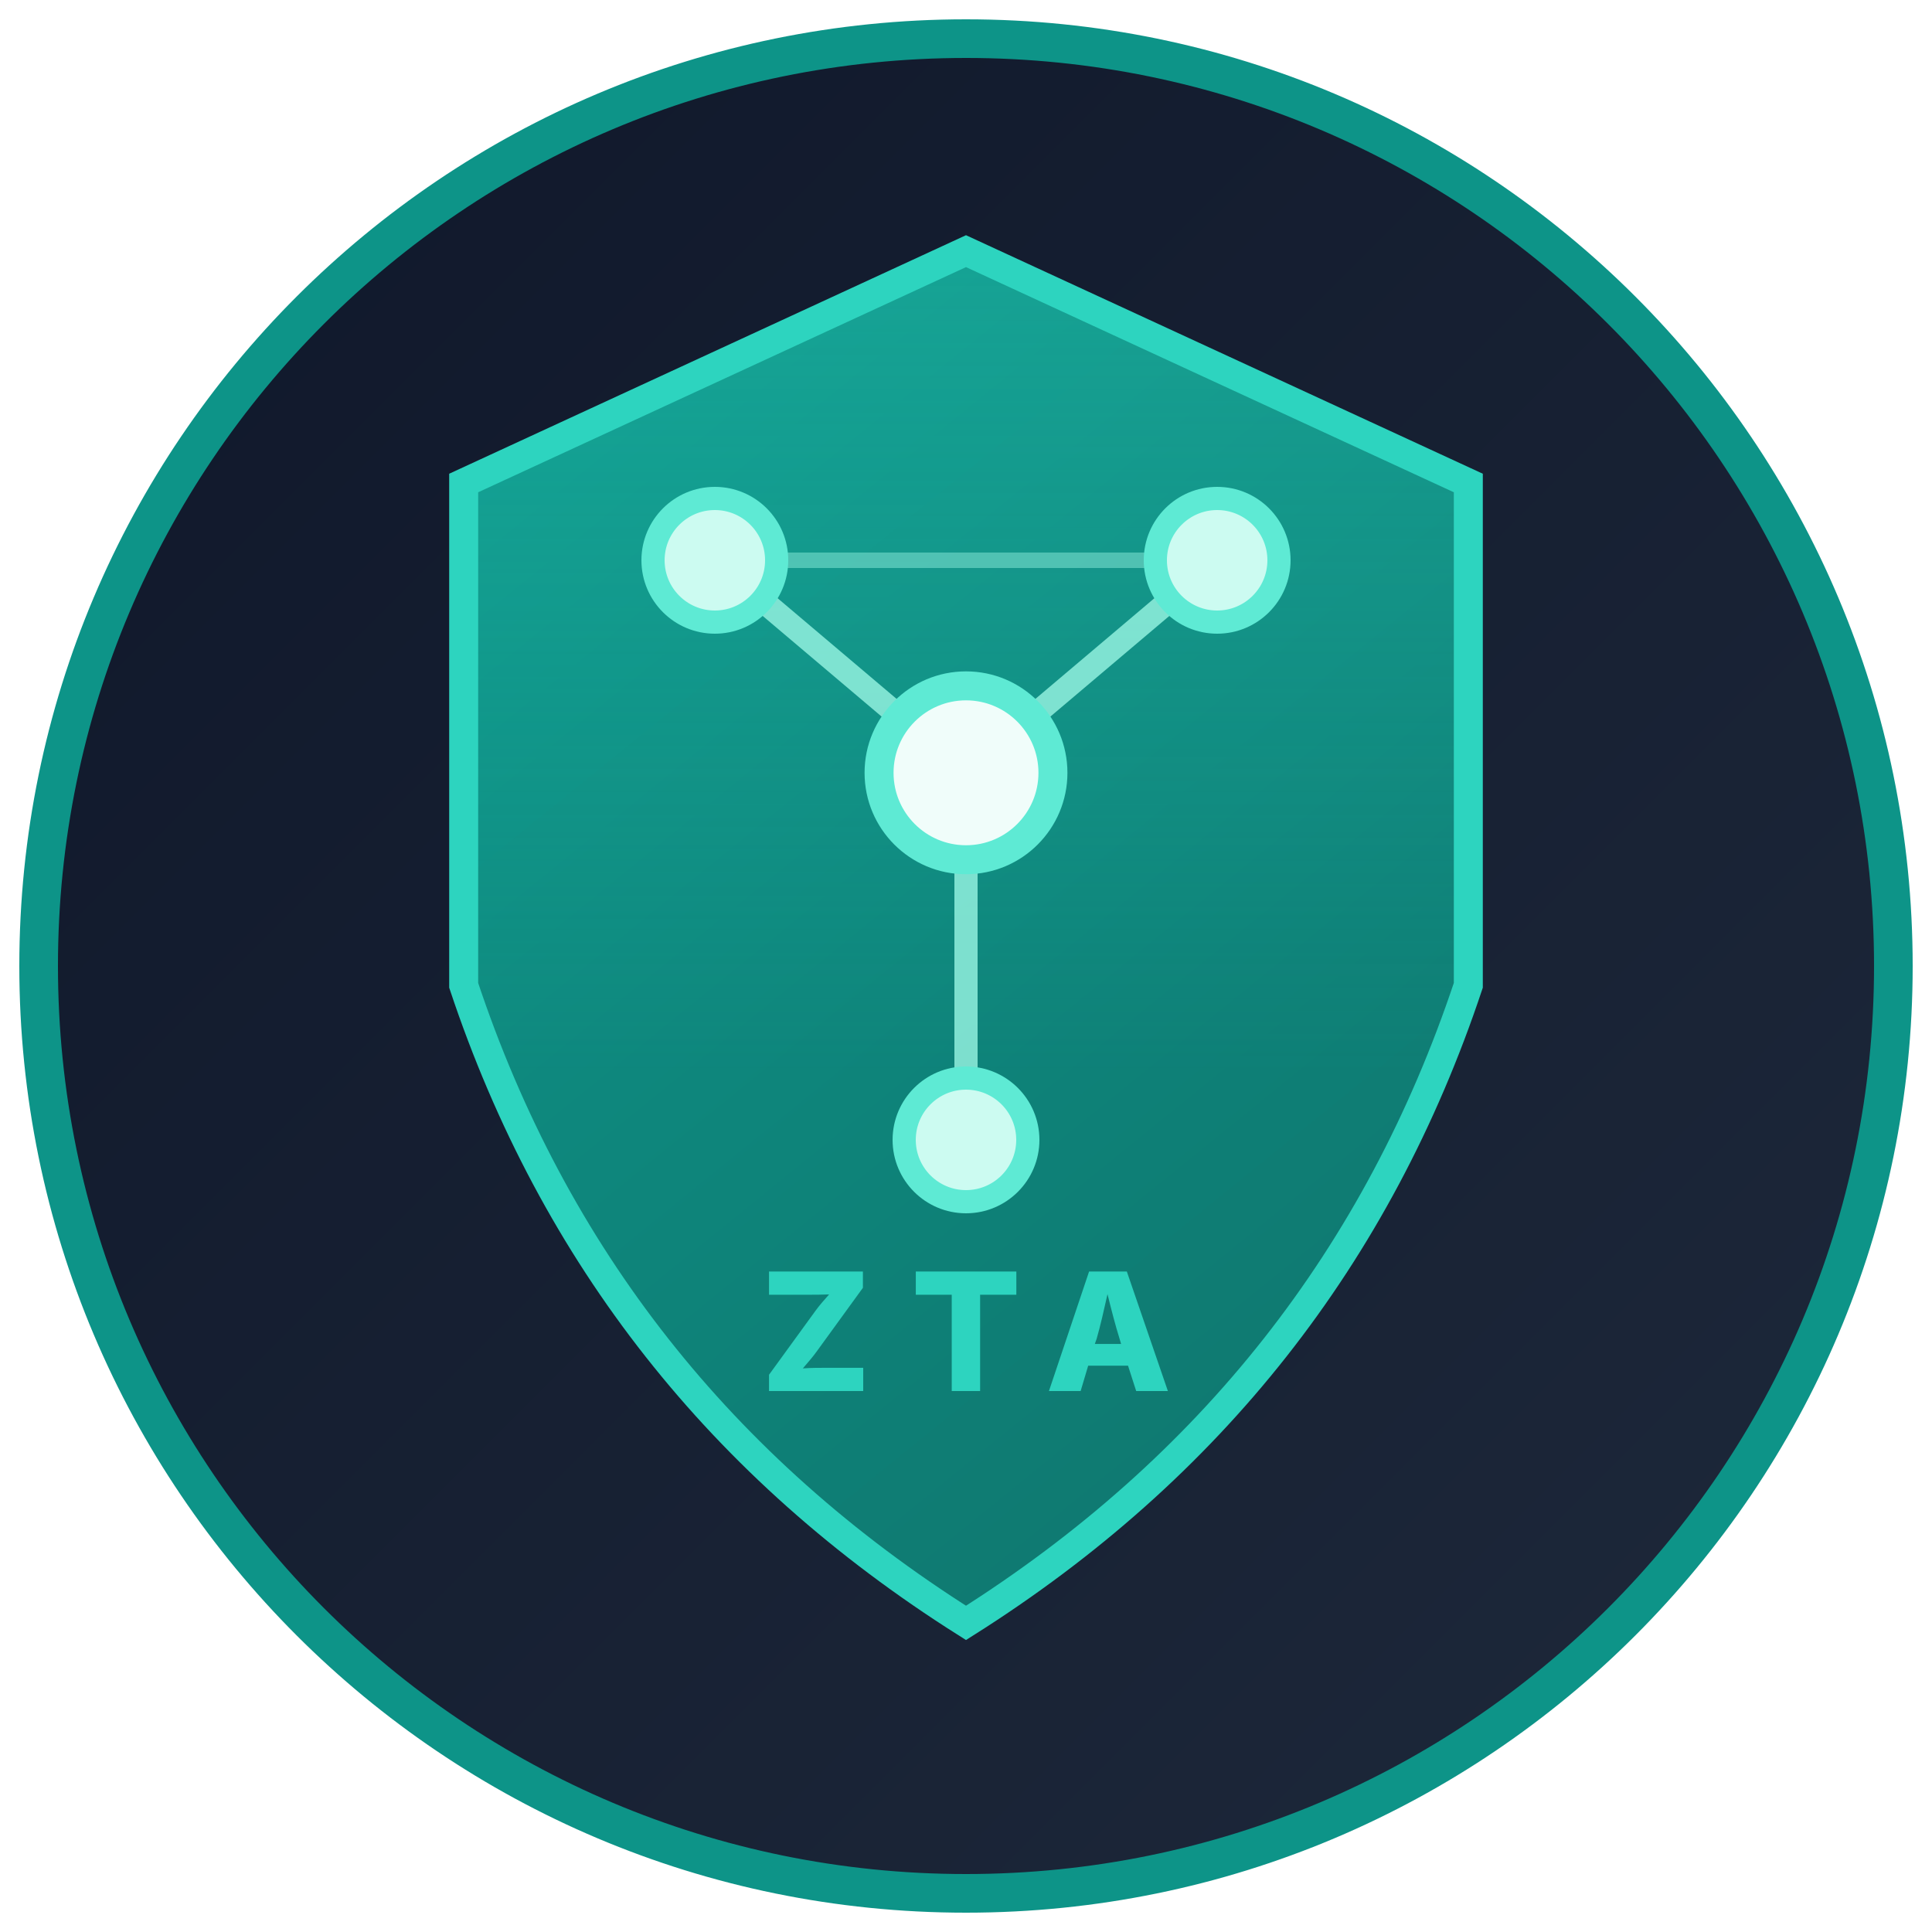
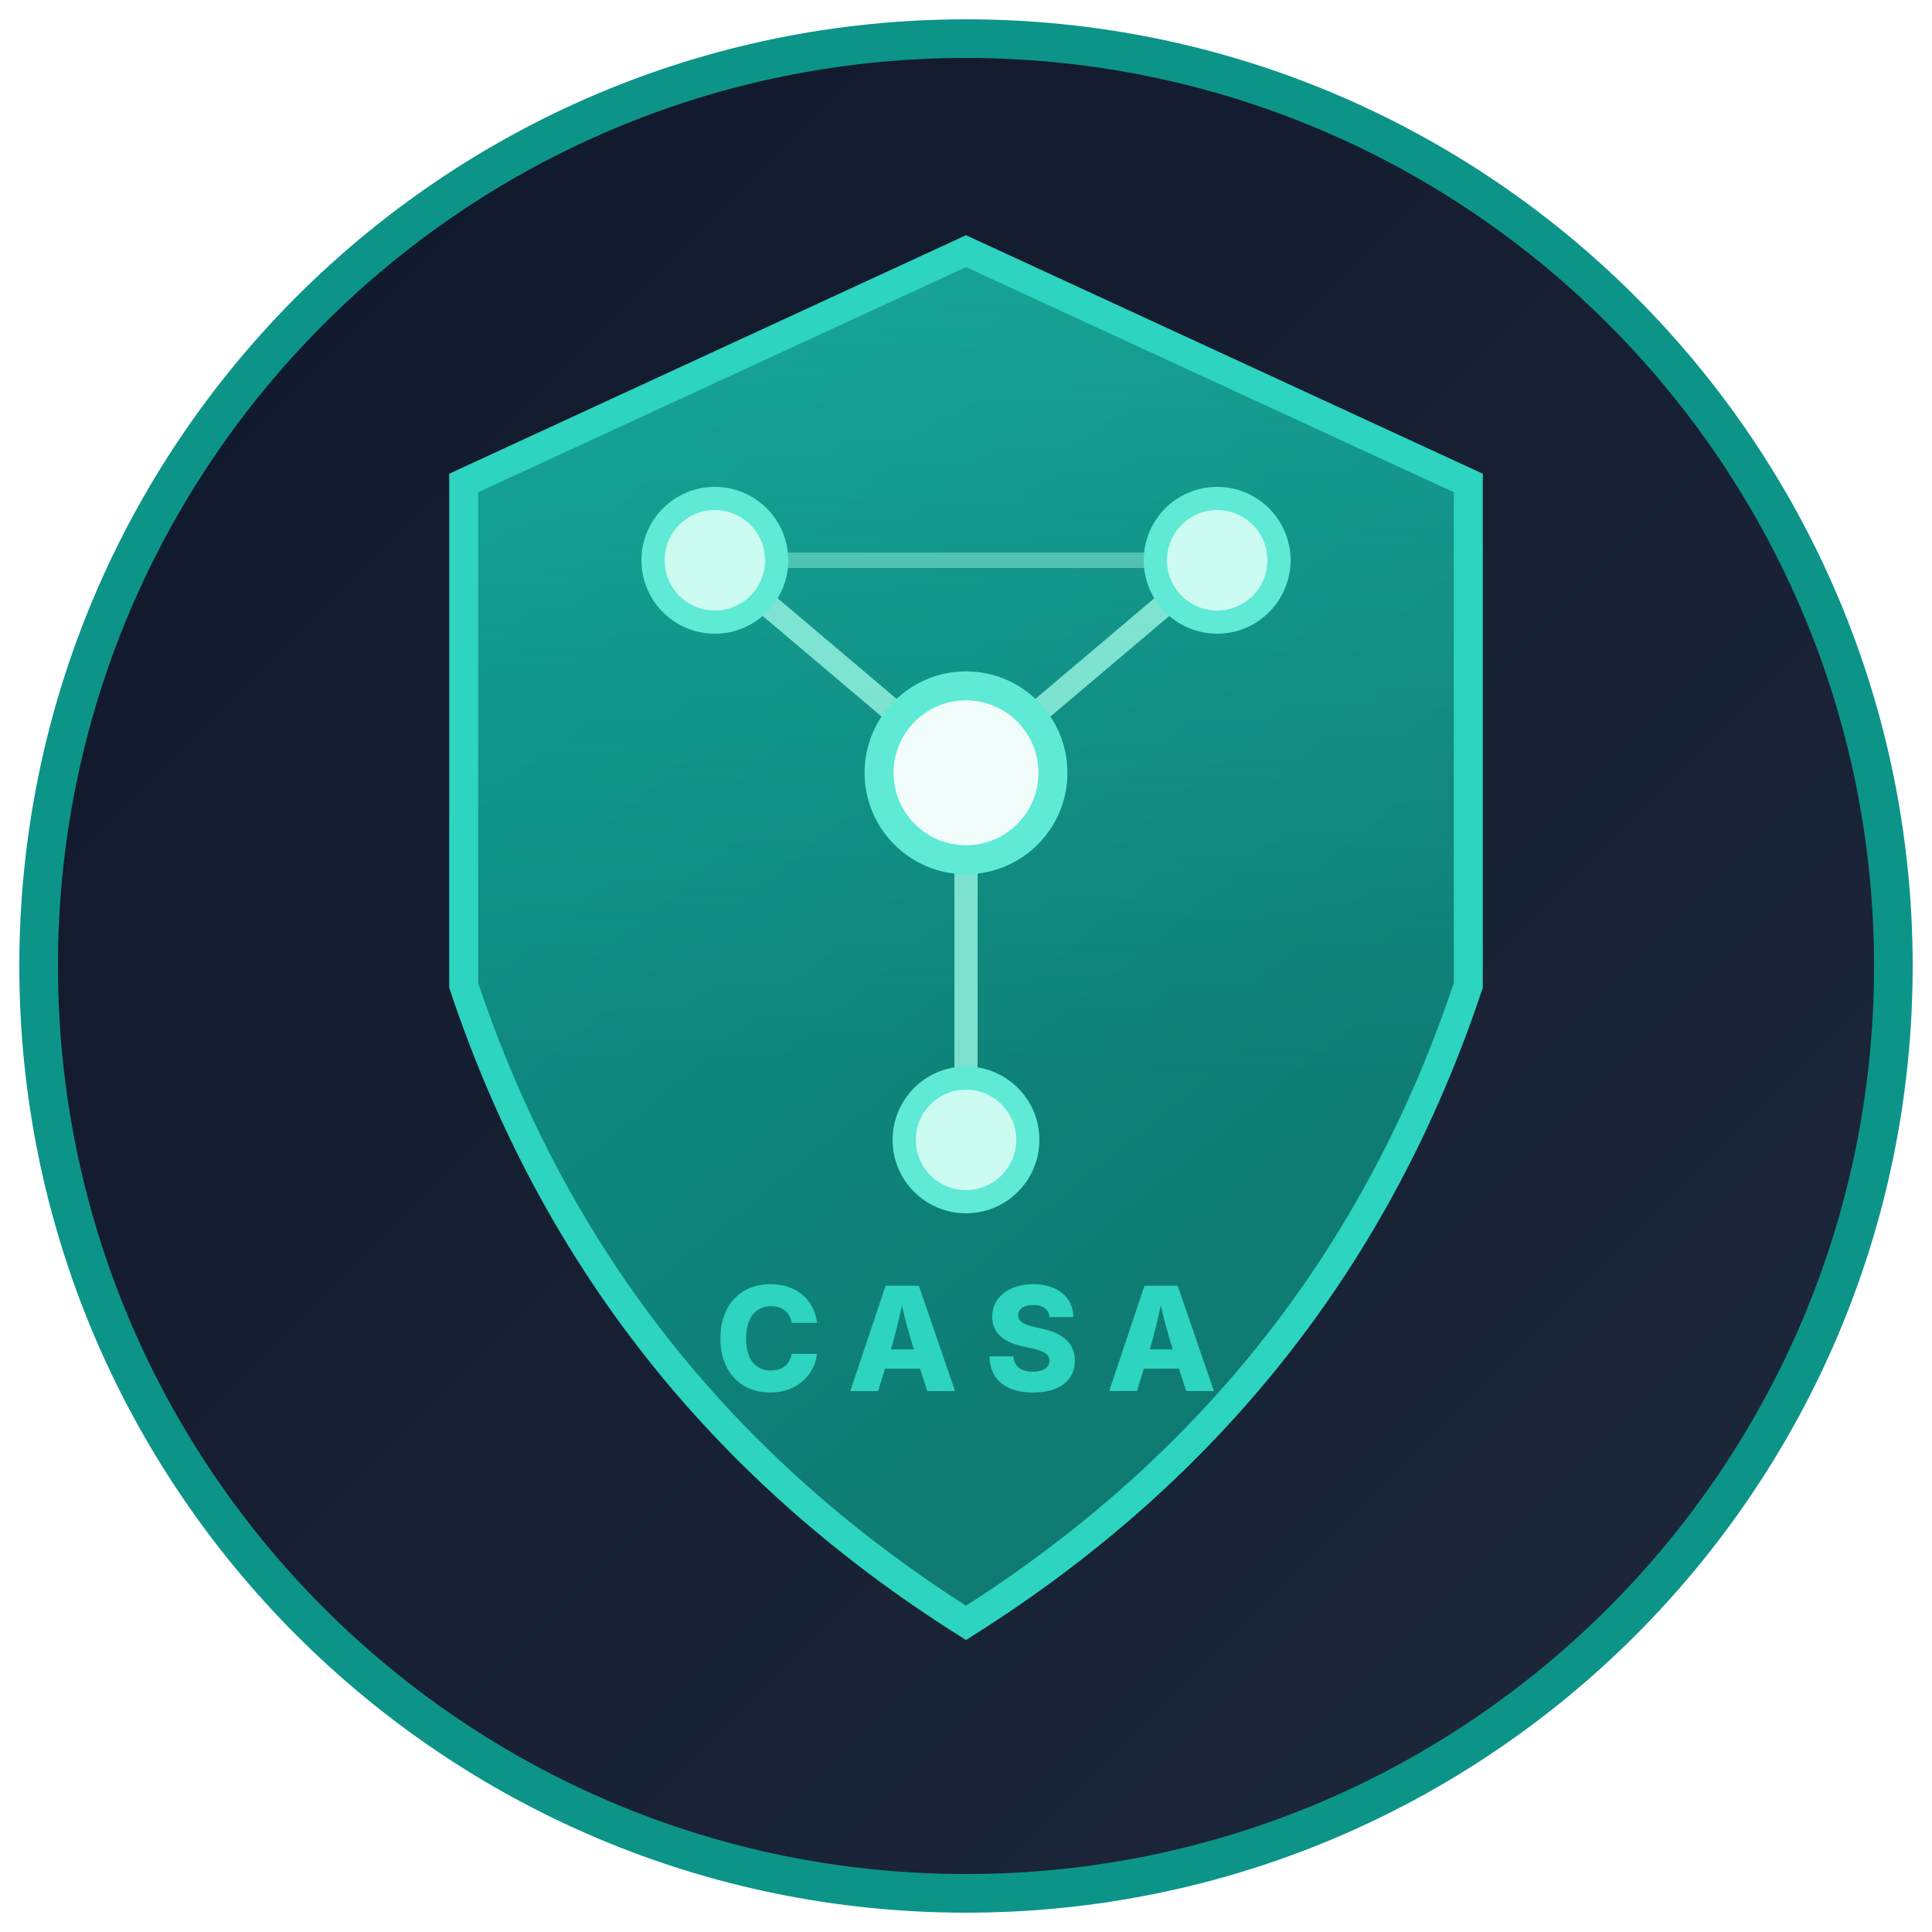
<svg xmlns="http://www.w3.org/2000/svg" viewBox="0 0 100 100" fill="none">
  <defs>
    <linearGradient id="bg" x1="0%" y1="0%" x2="100%" y2="100%">
      <stop offset="0%" stop-color="#0f172a" />
      <stop offset="100%" stop-color="#1e293b" />
    </linearGradient>
    <linearGradient id="shd" x1="20%" y1="0%" x2="80%" y2="100%">
      <stop offset="0%" stop-color="#0d9488" />
      <stop offset="100%" stop-color="#0f766e" />
    </linearGradient>
    <linearGradient id="hl" x1="0%" y1="0%" x2="0%" y2="100%">
      <stop offset="0%" stop-color="#2dd4bf" stop-opacity="0.28" />
      <stop offset="60%" stop-color="#2dd4bf" stop-opacity="0" />
    </linearGradient>
  </defs>
  <circle cx="50" cy="50" r="48" fill="url(#bg)" stroke="#0d9488" stroke-width="2" />
  <path d="M50 13 L76 25 L76 51 Q69 72 50 84 Q31 72 24 51 L24 25 Z" fill="url(#shd)" />
  <path d="M50 13 L76 25 L76 51 Q69 72 50 84 Q31 72 24 51 L24 25 Z" fill="url(#hl)" />
  <path d="M50 13 L76 25 L76 51 Q69 72 50 84 Q31 72 24 51 L24 25 Z" stroke="#2dd4bf" stroke-width="1.5" fill="none" />
  <line x1="50" y1="40" x2="37" y2="29" stroke="#99f6e4" stroke-width="1.2" opacity="0.8" />
  <line x1="50" y1="40" x2="63" y2="29" stroke="#99f6e4" stroke-width="1.2" opacity="0.8" />
  <line x1="50" y1="40" x2="50" y2="59" stroke="#99f6e4" stroke-width="1.2" opacity="0.8" />
  <line x1="37" y1="29" x2="63" y2="29" stroke="#99f6e4" stroke-width="0.8" opacity="0.45" />
  <circle cx="50" cy="40" r="4.5" fill="#f0fdfa" stroke="#5eead4" stroke-width="1.5" />
  <circle cx="37" cy="29" r="3.2" fill="#ccfbf1" stroke="#5eead4" stroke-width="1.2" />
  <circle cx="63" cy="29" r="3.2" fill="#ccfbf1" stroke="#5eead4" stroke-width="1.2" />
  <circle cx="50" cy="59" r="3.2" fill="#ccfbf1" stroke="#5eead4" stroke-width="1.2" />
-   <text x="50" y="72" font-family="system-ui,-apple-system,BlinkMacSystemFont,sans-serif" font-weight="800" font-size="8.5" fill="#2dd4bf" text-anchor="middle" letter-spacing="2">ZTA</text>
+   <text x="50" y="72" font-family="system-ui,-apple-system,BlinkMacSystemFont,sans-serif" font-weight="800" font-size="7.5" fill="#2dd4bf" text-anchor="middle" letter-spacing="1.5">CASA</text>
</svg>
